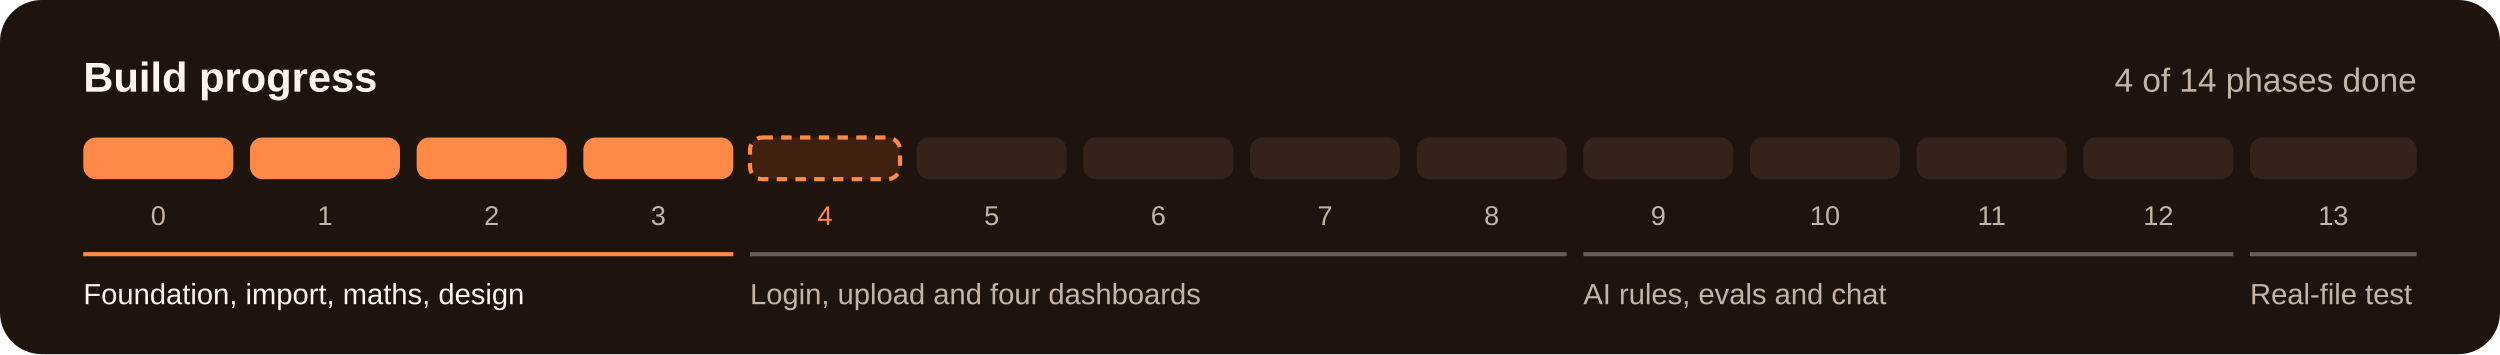
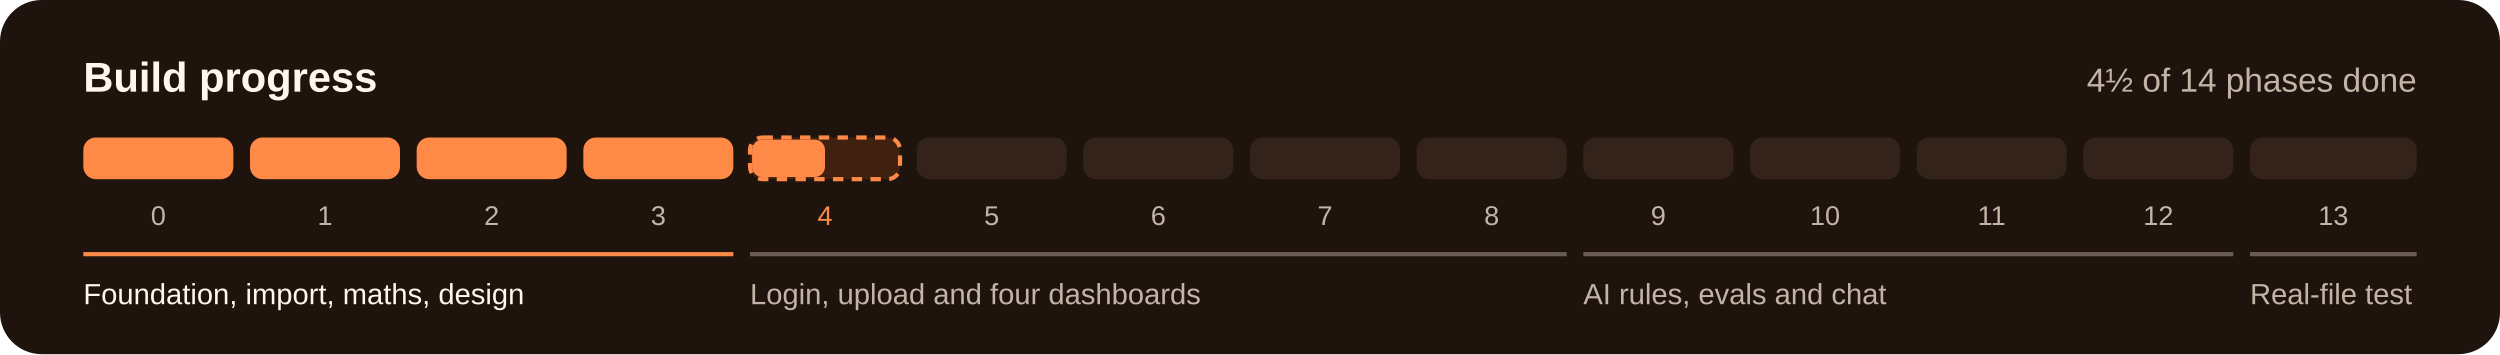
- <svg xmlns="http://www.w3.org/2000/svg" viewBox="0 0 1200 170" width="1200" height="170" role="img" aria-label="Build progress: phases 0 to 3 done, phase 4 next, phases 5 to 13 planned">
+ <svg xmlns="http://www.w3.org/2000/svg" viewBox="0 0 1200 170" width="1200" height="170" role="img" aria-label="Build progress: phases 0 to 3 done, phase 4 half done, phases 5 to 13 planned">
  <rect width="1200" height="170" rx="20" fill="#1F140D" />
  <g font-family="-apple-system, BlinkMacSystemFont, 'Helvetica Neue', Arial, sans-serif">
    <text x="40" y="44" fill="#FFF6EF" font-size="20" font-weight="700">Build progress</text>
-     <text x="1160" y="44" text-anchor="end" fill="#C4B4A7" font-size="16">4 of 14 phases done</text>
+     <text x="1160" y="44" text-anchor="end" fill="#C4B4A7" font-size="16">4½ of 14 phases done</text>
    <g>
      <rect x="40" y="66" width="72" height="20" rx="6" fill="#FF8A47" />
      <rect x="120" y="66" width="72" height="20" rx="6" fill="#FF8A47" />
      <rect x="200" y="66" width="72" height="20" rx="6" fill="#FF8A47" />
      <rect x="280" y="66" width="72" height="20" rx="6" fill="#FF8A47" />
      <rect x="360" y="66" width="72" height="20" rx="6" fill="#40200F" stroke="#FF8A47" stroke-width="2" stroke-dasharray="5 4" />
+       <rect x="361" y="67" width="35" height="18" rx="5" fill="#FF8A47" />
      <rect x="440" y="66" width="72" height="20" rx="6" fill="#33231A" />
      <rect x="520" y="66" width="72" height="20" rx="6" fill="#33231A" />
      <rect x="600" y="66" width="72" height="20" rx="6" fill="#33231A" />
      <rect x="680" y="66" width="72" height="20" rx="6" fill="#33231A" />
      <rect x="760" y="66" width="72" height="20" rx="6" fill="#33231A" />
      <rect x="840" y="66" width="72" height="20" rx="6" fill="#33231A" />
      <rect x="920" y="66" width="72" height="20" rx="6" fill="#33231A" />
      <rect x="1000" y="66" width="72" height="20" rx="6" fill="#33231A" />
      <rect x="1080" y="66" width="80" height="20" rx="6" fill="#33231A" />
    </g>
    <g font-size="13" fill="#C4B4A7" text-anchor="middle">
      <text x="76" y="108">0</text>
      <text x="156" y="108">1</text>
      <text x="236" y="108">2</text>
      <text x="316" y="108">3</text>
      <text x="396" y="108" fill="#FF8A47">4</text>
      <text x="476" y="108">5</text>
      <text x="556" y="108">6</text>
      <text x="636" y="108">7</text>
      <text x="716" y="108">8</text>
      <text x="796" y="108">9</text>
      <text x="876" y="108">10</text>
      <text x="956" y="108">11</text>
      <text x="1036" y="108">12</text>
      <text x="1120" y="108">13</text>
    </g>
    <g font-size="14">
      <line x1="40" y1="122" x2="352" y2="122" stroke="#FF8A47" stroke-width="2" />
      <text x="40" y="146" fill="#FFF6EF">Foundation, import, maths, design</text>
      <line x1="360" y1="122" x2="752" y2="122" stroke="#6A5C52" stroke-width="2" />
      <text x="360" y="146" fill="#C4B4A7">Login, upload and four dashboards</text>
      <line x1="760" y1="122" x2="1072" y2="122" stroke="#6A5C52" stroke-width="2" />
      <text x="760" y="146" fill="#C4B4A7">AI rules, evals and chat</text>
      <line x1="1080" y1="122" x2="1160" y2="122" stroke="#6A5C52" stroke-width="2" />
      <text x="1080" y="146" fill="#C4B4A7">Real-file test</text>
    </g>
  </g>
</svg>
